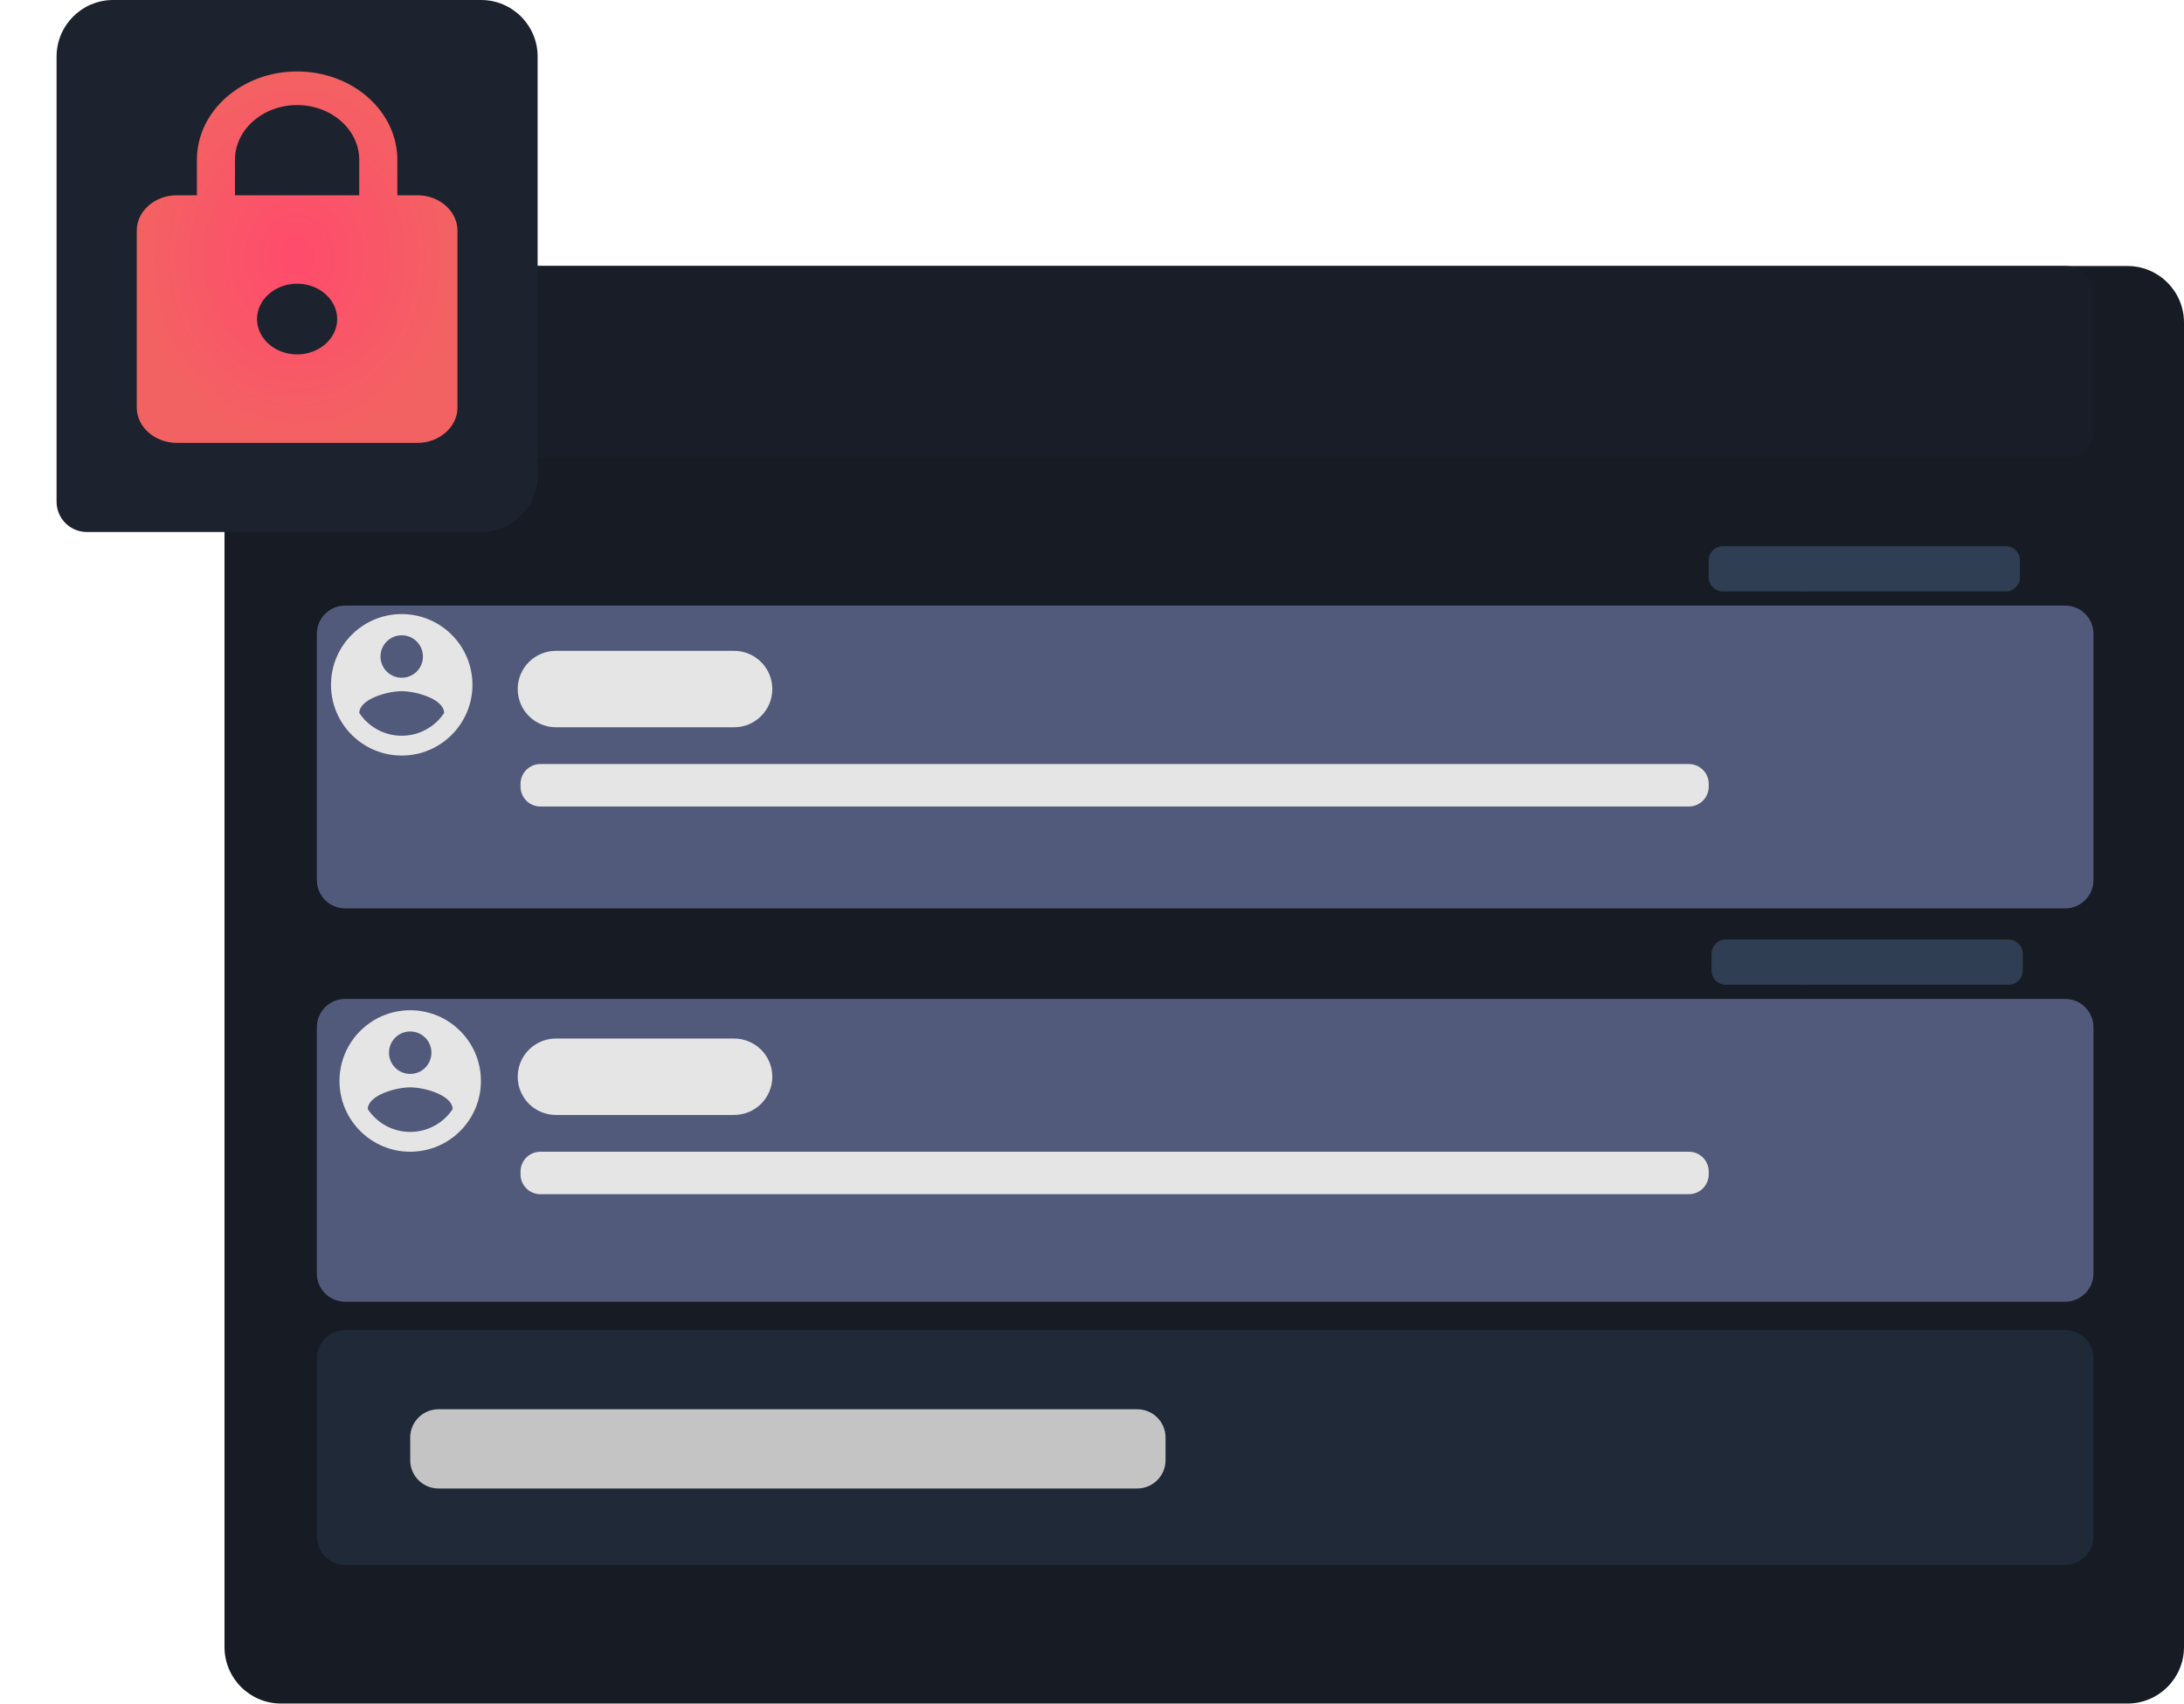
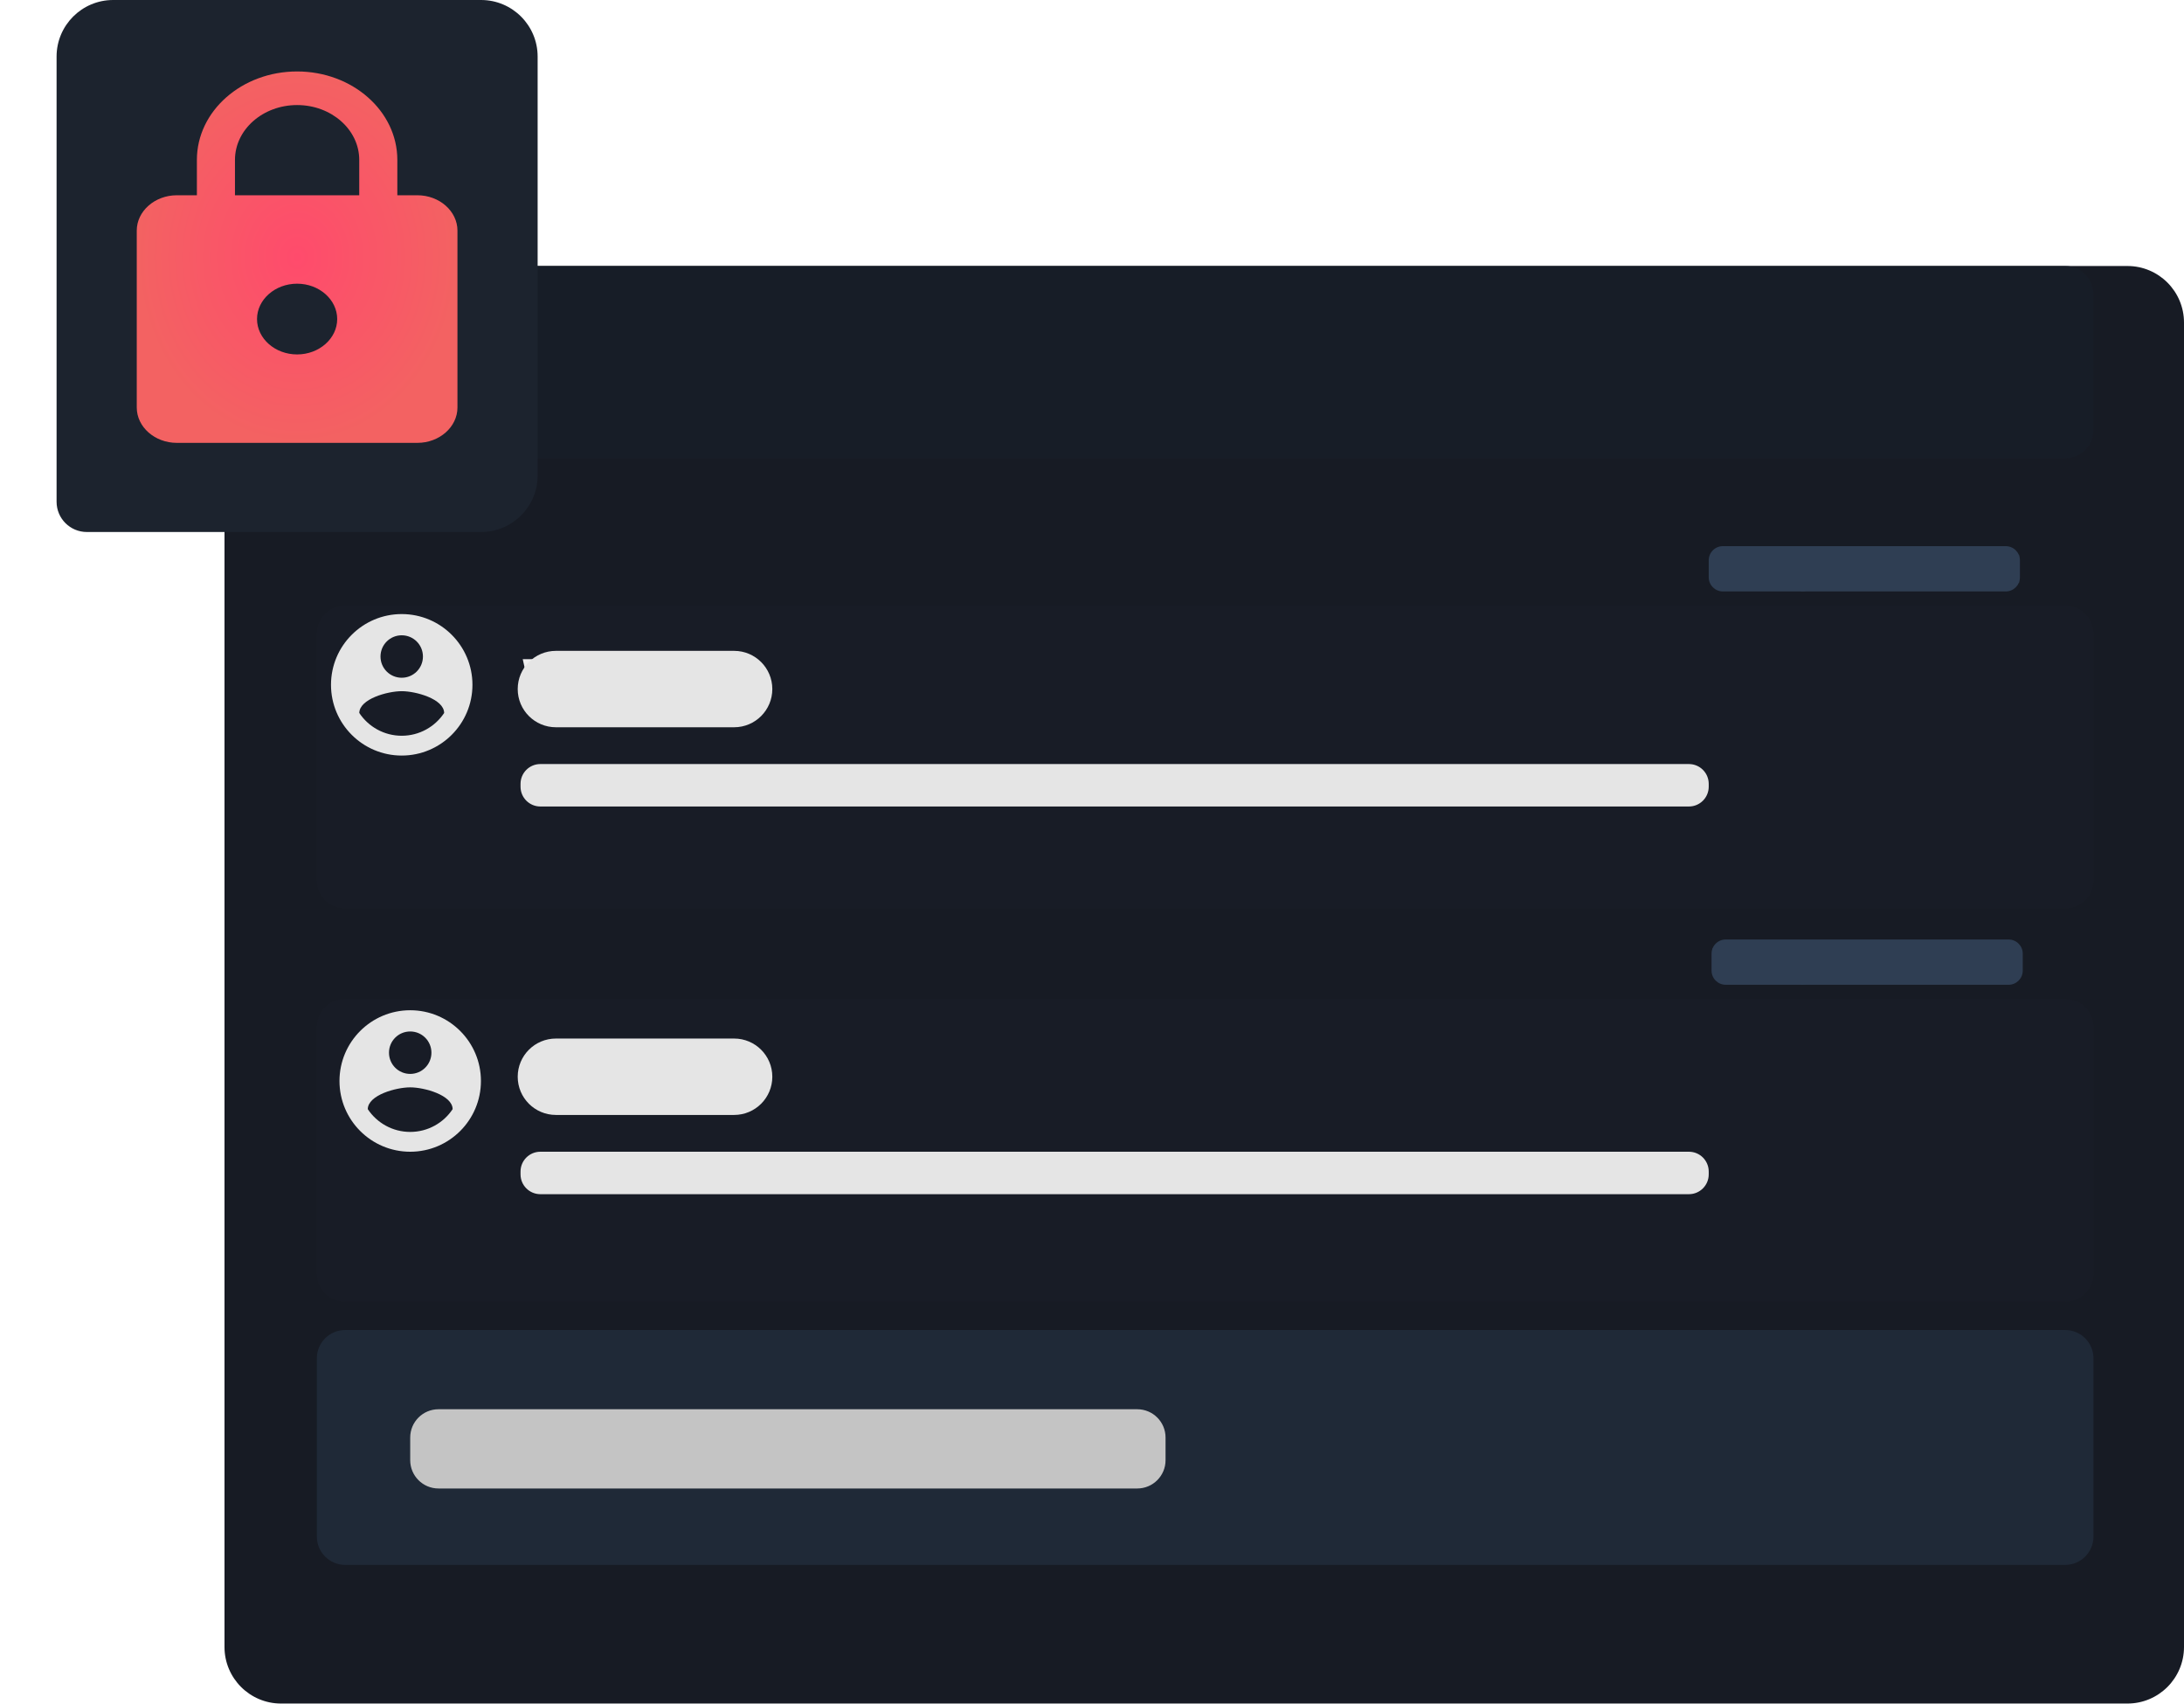
<svg xmlns="http://www.w3.org/2000/svg" width="772" height="602" viewBox="0 0 772 602" fill="none">
  <path d="M99.354 94H341.057H752C763.046 94 772 102.954 772 114V582C772 593.046 763.046 602 752 602H99.354C88.308 602 79.354 593.046 79.354 582V114C79.354 102.954 88.308 94 99.354 94Z" fill="#171B24" />
-   <path d="M112 104C112 98.477 116.477 94 122 94H730C735.523 94 740 98.477 740 104V152C740 157.523 735.523 162 730 162H122C116.477 162 112 157.523 112 152V104Z" fill="#181D27" fillOpacity="0.9" />
+   <path d="M112 104C112 98.477 116.477 94 122 94H730C735.523 94 740 98.477 740 104V152C740 157.523 735.523 162 730 162H122C116.477 162 112 157.523 112 152V104Z" fill="#181D27" fill-opacity="0.9" />
  <rect x="112" y="470" width="628" height="83" rx="10" fill="#1F2937" />
  <path d="M199.18 245.078L201.477 232.938H204.98L201.195 250H197.656L194.879 238.586L192.102 250H188.562L184.777 232.938H188.281L190.59 245.055L193.402 232.938H196.379L199.18 245.078ZM214.027 248.711C213.191 249.727 212.035 250.234 210.559 250.234C209.199 250.234 208.16 249.844 207.441 249.062C206.73 248.281 206.367 247.137 206.352 245.629V237.32H209.738V245.512C209.738 246.832 210.34 247.492 211.543 247.492C212.691 247.492 213.48 247.094 213.91 246.297V237.32H217.309V250H214.121L214.027 248.711ZM224.691 241.105L226.824 237.32H230.445L226.836 243.531L230.598 250H226.965L224.703 246.016L222.453 250H218.809L222.57 243.531L218.973 237.32H222.605L224.691 241.105ZM236.902 241.105L239.035 237.32H242.656L239.047 243.531L242.809 250H239.176L236.914 246.016L234.664 250H231.02L234.781 243.531L231.184 237.32H234.816L236.902 241.105ZM249.02 245.207L251.363 237.32H254.996L249.898 251.969L249.617 252.637C248.859 254.293 247.609 255.121 245.867 255.121C245.375 255.121 244.875 255.047 244.367 254.898V252.332L244.883 252.344C245.523 252.344 246 252.246 246.312 252.051C246.633 251.855 246.883 251.531 247.062 251.078L247.461 250.035L243.02 237.32H246.664L249.02 245.207Z" fill="#F3F3F3" />
  <path d="M613.459 197.708H610.41V206H608.359V197.708H605.352V196.047H613.459V197.708ZM612.775 202.233C612.775 201.5 612.917 200.846 613.199 200.271C613.482 199.697 613.887 199.253 614.416 198.938C614.949 198.624 615.567 198.467 616.269 198.467C617.267 198.467 618.08 198.772 618.709 199.383C619.342 199.993 619.696 200.823 619.769 201.871L619.782 202.377C619.782 203.512 619.465 204.423 618.832 205.111C618.199 205.795 617.349 206.137 616.282 206.137C615.216 206.137 614.364 205.795 613.726 205.111C613.092 204.428 612.775 203.498 612.775 202.322V202.233ZM614.751 202.377C614.751 203.079 614.883 203.617 615.147 203.99C615.412 204.359 615.79 204.544 616.282 204.544C616.761 204.544 617.134 204.362 617.403 203.997C617.672 203.628 617.807 203.04 617.807 202.233C617.807 201.545 617.672 201.012 617.403 200.634C617.134 200.256 616.756 200.066 616.269 200.066C615.785 200.066 615.412 200.256 615.147 200.634C614.883 201.007 614.751 201.589 614.751 202.377ZM620.691 202.247C620.691 201.094 620.949 200.176 621.464 199.492C621.983 198.809 622.692 198.467 623.59 198.467C624.31 198.467 624.905 198.736 625.374 199.273V195.5H627.356V206H625.572L625.477 205.214C624.984 205.829 624.351 206.137 623.576 206.137C622.706 206.137 622.006 205.795 621.478 205.111C620.953 204.423 620.691 203.468 620.691 202.247ZM622.667 202.391C622.667 203.083 622.788 203.614 623.029 203.983C623.271 204.353 623.622 204.537 624.082 204.537C624.693 204.537 625.123 204.28 625.374 203.765V200.846C625.128 200.331 624.702 200.073 624.096 200.073C623.143 200.073 622.667 200.846 622.667 202.391ZM633.174 206C633.083 205.822 633.017 205.601 632.976 205.337C632.497 205.87 631.875 206.137 631.109 206.137C630.385 206.137 629.783 205.927 629.305 205.508C628.831 205.089 628.594 204.56 628.594 203.922C628.594 203.138 628.883 202.536 629.462 202.117C630.045 201.698 630.886 201.486 631.984 201.481H632.894V201.058C632.894 200.716 632.805 200.442 632.627 200.237C632.454 200.032 632.178 199.93 631.8 199.93C631.467 199.93 631.205 200.009 631.014 200.169C630.827 200.328 630.733 200.547 630.733 200.825H628.758C628.758 200.397 628.89 200 629.154 199.636C629.419 199.271 629.792 198.986 630.275 198.781C630.758 198.572 631.301 198.467 631.902 198.467C632.814 198.467 633.536 198.697 634.069 199.157C634.607 199.613 634.876 200.256 634.876 201.085V204.291C634.881 204.993 634.979 205.524 635.17 205.884V206H633.174ZM631.54 204.626C631.832 204.626 632.101 204.562 632.347 204.435C632.593 204.302 632.775 204.127 632.894 203.908V202.637H632.155C631.166 202.637 630.64 202.979 630.576 203.662L630.569 203.778C630.569 204.024 630.656 204.227 630.829 204.387C631.002 204.546 631.239 204.626 631.54 204.626ZM639.046 203.204L640.413 198.604H642.532L639.559 207.148L639.395 207.538C638.952 208.504 638.223 208.987 637.207 208.987C636.92 208.987 636.628 208.944 636.332 208.857V207.36L636.633 207.367C637.007 207.367 637.285 207.31 637.467 207.196C637.654 207.082 637.799 206.893 637.904 206.629L638.137 206.021L635.546 198.604H637.672L639.046 203.204ZM651.084 206C650.993 205.822 650.927 205.601 650.886 205.337C650.407 205.87 649.785 206.137 649.02 206.137C648.295 206.137 647.693 205.927 647.215 205.508C646.741 205.089 646.504 204.56 646.504 203.922C646.504 203.138 646.793 202.536 647.372 202.117C647.955 201.698 648.796 201.486 649.895 201.481H650.804V201.058C650.804 200.716 650.715 200.442 650.537 200.237C650.364 200.032 650.088 199.93 649.71 199.93C649.377 199.93 649.115 200.009 648.924 200.169C648.737 200.328 648.644 200.547 648.644 200.825H646.668C646.668 200.397 646.8 200 647.064 199.636C647.329 199.271 647.702 198.986 648.186 198.781C648.669 198.572 649.211 198.467 649.812 198.467C650.724 198.467 651.446 198.697 651.979 199.157C652.517 199.613 652.786 200.256 652.786 201.085V204.291C652.791 204.993 652.889 205.524 653.08 205.884V206H651.084ZM649.45 204.626C649.742 204.626 650.011 204.562 650.257 204.435C650.503 204.302 650.685 204.127 650.804 203.908V202.637H650.065C649.076 202.637 648.55 202.979 648.486 203.662L648.479 203.778C648.479 204.024 648.566 204.227 648.739 204.387C648.912 204.546 649.149 204.626 649.45 204.626ZM656.669 196.785V198.604H657.934V200.053H656.669V203.744C656.669 204.018 656.721 204.214 656.826 204.332C656.931 204.451 657.132 204.51 657.428 204.51C657.646 204.51 657.84 204.494 658.009 204.462V205.959C657.621 206.077 657.223 206.137 656.812 206.137C655.427 206.137 654.721 205.437 654.693 204.038V200.053H653.613V198.604H654.693V196.785H656.669ZM667.237 206H665.262V198.385L662.903 199.116V197.51L667.025 196.033H667.237V206ZM670.655 205.029C670.655 204.715 670.76 204.46 670.97 204.264C671.184 204.068 671.451 203.97 671.77 203.97C672.093 203.97 672.36 204.068 672.569 204.264C672.784 204.46 672.891 204.715 672.891 205.029C672.891 205.339 672.786 205.592 672.576 205.788C672.367 205.979 672.098 206.075 671.77 206.075C671.446 206.075 671.179 205.979 670.97 205.788C670.76 205.592 670.655 205.339 670.655 205.029ZM670.655 199.431C670.655 199.116 670.76 198.861 670.97 198.665C671.184 198.469 671.451 198.371 671.77 198.371C672.093 198.371 672.36 198.469 672.569 198.665C672.784 198.861 672.891 199.116 672.891 199.431C672.891 199.741 672.786 199.993 672.576 200.189C672.367 200.381 672.098 200.477 671.77 200.477C671.446 200.477 671.179 200.381 670.97 200.189C670.76 199.993 670.655 199.741 670.655 199.431ZM679.228 206H677.252V198.385L674.894 199.116V197.51L679.016 196.033H679.228V206ZM688.955 198.692C688.955 199.175 688.834 199.604 688.593 199.978C688.351 200.351 688.019 200.65 687.595 200.873C688.078 201.105 688.461 201.427 688.743 201.837C689.026 202.243 689.167 202.721 689.167 203.272C689.167 204.157 688.866 204.856 688.265 205.371C687.663 205.882 686.845 206.137 685.811 206.137C684.776 206.137 683.956 205.879 683.35 205.364C682.743 204.849 682.44 204.152 682.44 203.272C682.44 202.721 682.582 202.24 682.864 201.83C683.147 201.42 683.527 201.101 684.006 200.873C683.582 200.65 683.249 200.351 683.008 199.978C682.771 199.604 682.652 199.175 682.652 198.692C682.652 197.845 682.935 197.17 683.5 196.669C684.065 196.163 684.833 195.91 685.804 195.91C686.77 195.91 687.535 196.161 688.101 196.662C688.67 197.159 688.955 197.836 688.955 198.692ZM687.185 203.129C687.185 202.696 687.059 202.35 686.809 202.09C686.558 201.83 686.221 201.7 685.797 201.7C685.378 201.7 685.043 201.83 684.792 202.09C684.541 202.345 684.416 202.691 684.416 203.129C684.416 203.553 684.539 203.895 684.785 204.154C685.031 204.414 685.373 204.544 685.811 204.544C686.239 204.544 686.574 204.419 686.815 204.168C687.062 203.917 687.185 203.571 687.185 203.129ZM686.979 198.788C686.979 198.401 686.877 198.091 686.672 197.858C686.467 197.621 686.177 197.503 685.804 197.503C685.435 197.503 685.147 197.617 684.942 197.845C684.737 198.073 684.635 198.387 684.635 198.788C684.635 199.185 684.737 199.504 684.942 199.745C685.147 199.987 685.437 200.107 685.811 200.107C686.184 200.107 686.471 199.987 686.672 199.745C686.877 199.504 686.979 199.185 686.979 198.788ZM696.256 202.493V206H694.205V196.047H698.088C698.835 196.047 699.492 196.184 700.057 196.457C700.626 196.73 701.064 197.12 701.369 197.626C701.674 198.127 701.827 198.699 701.827 199.342C701.827 200.317 701.492 201.087 700.822 201.652C700.157 202.213 699.234 202.493 698.054 202.493H696.256ZM696.256 200.832H698.088C698.63 200.832 699.043 200.704 699.325 200.449C699.612 200.194 699.756 199.829 699.756 199.355C699.756 198.868 699.612 198.474 699.325 198.173C699.038 197.872 698.642 197.717 698.136 197.708H696.256V200.832ZM705.922 196.047L708.479 203.266L711.021 196.047H713.715V206H711.657V203.279L711.862 198.583L709.176 206H707.768L705.088 198.59L705.293 203.279V206H703.242V196.047H705.922Z" fill="#303A49" />
-   <rect x="112" y="214" width="628" height="107" rx="10" fill="#515A7A" fillOpacity="0.03" />
+   <rect x="112" y="214" width="628" height="107" rx="10" fill="#515A7A" fill-opacity="0.03" />
  <path d="M199.285 383.316C199.152 385.152 198.473 386.598 197.246 387.652C196.027 388.707 194.418 389.234 192.418 389.234C190.23 389.234 188.508 388.5 187.25 387.031C186 385.555 185.375 383.531 185.375 380.961V379.918C185.375 378.277 185.664 376.832 186.242 375.582C186.82 374.332 187.645 373.375 188.715 372.711C189.793 372.039 191.043 371.703 192.465 371.703C194.434 371.703 196.02 372.23 197.223 373.285C198.426 374.34 199.121 375.82 199.309 377.727H195.793C195.707 376.625 195.398 375.828 194.867 375.336C194.344 374.836 193.543 374.586 192.465 374.586C191.293 374.586 190.414 375.008 189.828 375.852C189.25 376.688 188.953 377.988 188.938 379.754V381.043C188.938 382.887 189.215 384.234 189.77 385.086C190.332 385.938 191.215 386.363 192.418 386.363C193.504 386.363 194.312 386.117 194.844 385.625C195.383 385.125 195.691 384.355 195.77 383.316H199.285ZM206.199 380.105L208.332 376.32H211.953L208.344 382.531L212.105 389H208.473L206.211 385.016L203.961 389H200.316L204.078 382.531L200.48 376.32H204.113L206.199 380.105ZM217.156 389H213.758V371H217.156V389ZM224.703 384.863L227.059 376.32H230.598L226.32 389H223.086L218.809 376.32H222.348L224.703 384.863ZM239.258 389C239.102 388.695 238.988 388.316 238.918 387.863C238.098 388.777 237.031 389.234 235.719 389.234C234.477 389.234 233.445 388.875 232.625 388.156C231.812 387.438 231.406 386.531 231.406 385.438C231.406 384.094 231.902 383.062 232.895 382.344C233.895 381.625 235.336 381.262 237.219 381.254H238.777V380.527C238.777 379.941 238.625 379.473 238.32 379.121C238.023 378.77 237.551 378.594 236.902 378.594C236.332 378.594 235.883 378.73 235.555 379.004C235.234 379.277 235.074 379.652 235.074 380.129H231.688C231.688 379.395 231.914 378.715 232.367 378.09C232.82 377.465 233.461 376.977 234.289 376.625C235.117 376.266 236.047 376.086 237.078 376.086C238.641 376.086 239.879 376.48 240.793 377.27C241.715 378.051 242.176 379.152 242.176 380.574V386.07C242.184 387.273 242.352 388.184 242.68 388.801V389H239.258ZM236.457 386.645C236.957 386.645 237.418 386.535 237.84 386.316C238.262 386.09 238.574 385.789 238.777 385.414V383.234H237.512C235.816 383.234 234.914 383.82 234.805 384.992L234.793 385.191C234.793 385.613 234.941 385.961 235.238 386.234C235.535 386.508 235.941 386.645 236.457 386.645ZM247.895 376.32L248 377.785C248.906 376.652 250.121 376.086 251.645 376.086C252.988 376.086 253.988 376.48 254.645 377.27C255.301 378.059 255.637 379.238 255.652 380.809V389H252.266V380.891C252.266 380.172 252.109 379.652 251.797 379.332C251.484 379.004 250.965 378.84 250.238 378.84C249.285 378.84 248.57 379.246 248.094 380.059V389H244.707V376.32H247.895Z" fill="#F3F3F3" />
  <path d="M613.459 336.708H610.41V345H608.359V336.708H605.352V335.047H613.459V336.708ZM612.775 341.233C612.775 340.5 612.917 339.846 613.199 339.271C613.482 338.697 613.887 338.253 614.416 337.938C614.949 337.624 615.567 337.467 616.269 337.467C617.267 337.467 618.08 337.772 618.709 338.383C619.342 338.993 619.696 339.823 619.769 340.871L619.782 341.377C619.782 342.512 619.465 343.423 618.832 344.111C618.199 344.795 617.349 345.137 616.282 345.137C615.216 345.137 614.364 344.795 613.726 344.111C613.092 343.428 612.775 342.498 612.775 341.322V341.233ZM614.751 341.377C614.751 342.079 614.883 342.617 615.147 342.99C615.412 343.359 615.79 343.544 616.282 343.544C616.761 343.544 617.134 343.362 617.403 342.997C617.672 342.628 617.807 342.04 617.807 341.233C617.807 340.545 617.672 340.012 617.403 339.634C617.134 339.256 616.756 339.066 616.269 339.066C615.785 339.066 615.412 339.256 615.147 339.634C614.883 340.007 614.751 340.589 614.751 341.377ZM620.691 341.247C620.691 340.094 620.949 339.176 621.464 338.492C621.983 337.809 622.692 337.467 623.59 337.467C624.31 337.467 624.905 337.736 625.374 338.273V334.5H627.356V345H625.572L625.477 344.214C624.984 344.829 624.351 345.137 623.576 345.137C622.706 345.137 622.006 344.795 621.478 344.111C620.953 343.423 620.691 342.468 620.691 341.247ZM622.667 341.391C622.667 342.083 622.788 342.614 623.029 342.983C623.271 343.353 623.622 343.537 624.082 343.537C624.693 343.537 625.123 343.28 625.374 342.765V339.846C625.128 339.331 624.702 339.073 624.096 339.073C623.143 339.073 622.667 339.846 622.667 341.391ZM633.174 345C633.083 344.822 633.017 344.601 632.976 344.337C632.497 344.87 631.875 345.137 631.109 345.137C630.385 345.137 629.783 344.927 629.305 344.508C628.831 344.089 628.594 343.56 628.594 342.922C628.594 342.138 628.883 341.536 629.462 341.117C630.045 340.698 630.886 340.486 631.984 340.481H632.894V340.058C632.894 339.716 632.805 339.442 632.627 339.237C632.454 339.032 632.178 338.93 631.8 338.93C631.467 338.93 631.205 339.009 631.014 339.169C630.827 339.328 630.733 339.547 630.733 339.825H628.758C628.758 339.397 628.89 339 629.154 338.636C629.419 338.271 629.792 337.986 630.275 337.781C630.758 337.572 631.301 337.467 631.902 337.467C632.814 337.467 633.536 337.697 634.069 338.157C634.607 338.613 634.876 339.256 634.876 340.085V343.291C634.881 343.993 634.979 344.524 635.17 344.884V345H633.174ZM631.54 343.626C631.832 343.626 632.101 343.562 632.347 343.435C632.593 343.302 632.775 343.127 632.894 342.908V341.637H632.155C631.166 341.637 630.64 341.979 630.576 342.662L630.569 342.778C630.569 343.024 630.656 343.227 630.829 343.387C631.002 343.546 631.239 343.626 631.54 343.626ZM639.046 342.204L640.413 337.604H642.532L639.559 346.148L639.395 346.538C638.952 347.504 638.223 347.987 637.207 347.987C636.92 347.987 636.628 347.944 636.332 347.857V346.36L636.633 346.367C637.007 346.367 637.285 346.31 637.467 346.196C637.654 346.082 637.799 345.893 637.904 345.629L638.137 345.021L635.546 337.604H637.672L639.046 342.204ZM651.084 345C650.993 344.822 650.927 344.601 650.886 344.337C650.407 344.87 649.785 345.137 649.02 345.137C648.295 345.137 647.693 344.927 647.215 344.508C646.741 344.089 646.504 343.56 646.504 342.922C646.504 342.138 646.793 341.536 647.372 341.117C647.955 340.698 648.796 340.486 649.895 340.481H650.804V340.058C650.804 339.716 650.715 339.442 650.537 339.237C650.364 339.032 650.088 338.93 649.71 338.93C649.377 338.93 649.115 339.009 648.924 339.169C648.737 339.328 648.644 339.547 648.644 339.825H646.668C646.668 339.397 646.8 339 647.064 338.636C647.329 338.271 647.702 337.986 648.186 337.781C648.669 337.572 649.211 337.467 649.812 337.467C650.724 337.467 651.446 337.697 651.979 338.157C652.517 338.613 652.786 339.256 652.786 340.085V343.291C652.791 343.993 652.889 344.524 653.08 344.884V345H651.084ZM649.45 343.626C649.742 343.626 650.011 343.562 650.257 343.435C650.503 343.302 650.685 343.127 650.804 342.908V341.637H650.065C649.076 341.637 648.55 341.979 648.486 342.662L648.479 342.778C648.479 343.024 648.566 343.227 648.739 343.387C648.912 343.546 649.149 343.626 649.45 343.626ZM656.669 335.785V337.604H657.934V339.053H656.669V342.744C656.669 343.018 656.721 343.214 656.826 343.332C656.931 343.451 657.132 343.51 657.428 343.51C657.646 343.51 657.84 343.494 658.009 343.462V344.959C657.621 345.077 657.223 345.137 656.812 345.137C655.427 345.137 654.721 344.437 654.693 343.038V339.053H653.613V337.604H654.693V335.785H656.669ZM667.237 345H665.262V337.385L662.903 338.116V336.51L667.025 335.033H667.237V345ZM670.655 344.029C670.655 343.715 670.76 343.46 670.97 343.264C671.184 343.068 671.451 342.97 671.77 342.97C672.093 342.97 672.36 343.068 672.569 343.264C672.784 343.46 672.891 343.715 672.891 344.029C672.891 344.339 672.786 344.592 672.576 344.788C672.367 344.979 672.098 345.075 671.77 345.075C671.446 345.075 671.179 344.979 670.97 344.788C670.76 344.592 670.655 344.339 670.655 344.029ZM670.655 338.431C670.655 338.116 670.76 337.861 670.97 337.665C671.184 337.469 671.451 337.371 671.77 337.371C672.093 337.371 672.36 337.469 672.569 337.665C672.784 337.861 672.891 338.116 672.891 338.431C672.891 338.741 672.786 338.993 672.576 339.189C672.367 339.381 672.098 339.477 671.77 339.477C671.446 339.477 671.179 339.381 670.97 339.189C670.76 338.993 670.655 338.741 670.655 338.431ZM681.251 345H674.429V343.646L677.648 340.215C678.09 339.732 678.416 339.31 678.626 338.95C678.84 338.59 678.947 338.248 678.947 337.925C678.947 337.483 678.836 337.136 678.612 336.886C678.389 336.631 678.07 336.503 677.655 336.503C677.209 336.503 676.855 336.658 676.596 336.968C676.34 337.273 676.213 337.676 676.213 338.178H674.23C674.23 337.572 674.374 337.018 674.661 336.517C674.953 336.015 675.363 335.623 675.892 335.341C676.42 335.054 677.02 334.91 677.689 334.91C678.715 334.91 679.51 335.156 680.075 335.648C680.645 336.141 680.93 336.836 680.93 337.733C680.93 338.226 680.802 338.727 680.547 339.237C680.292 339.748 679.854 340.342 679.234 341.021L676.972 343.407H681.251V345ZM687.267 345H685.291V337.385L682.933 338.116V336.51L687.055 335.033H687.267V345ZM696.256 341.493V345H694.205V335.047H698.088C698.835 335.047 699.492 335.184 700.057 335.457C700.626 335.73 701.064 336.12 701.369 336.626C701.674 337.127 701.827 337.699 701.827 338.342C701.827 339.317 701.492 340.087 700.822 340.652C700.157 341.213 699.234 341.493 698.054 341.493H696.256ZM696.256 339.832H698.088C698.63 339.832 699.043 339.704 699.325 339.449C699.612 339.194 699.756 338.829 699.756 338.355C699.756 337.868 699.612 337.474 699.325 337.173C699.038 336.872 698.642 336.717 698.136 336.708H696.256V339.832ZM705.922 335.047L708.479 342.266L711.021 335.047H713.715V345H711.657V342.279L711.862 337.583L709.176 345H707.768L705.088 337.59L705.293 342.279V345H703.242V335.047H705.922Z" fill="#303A49" />
-   <rect x="112" y="353" width="628" height="107" rx="10" fill="#515A7A" fillOpacity="0.03" />
+   <rect x="112" y="353" width="628" height="107" rx="10" fill="#515A7A" fill-opacity="0.03" />
  <path d="M145 357C131.2 357 120 368.2 120 382C120 395.8 131.2 407 145 407C158.8 407 170 395.8 170 382C170 368.2 158.8 357 145 357ZM145 364.5C149.15 364.5 152.5 367.85 152.5 372C152.5 376.15 149.15 379.5 145 379.5C140.85 379.5 137.5 376.15 137.5 372C137.5 367.85 140.85 364.5 145 364.5ZM145 400C138.75 400 133.225 396.8 130 391.95C130.075 386.975 140 384.25 145 384.25C149.975 384.25 159.925 386.975 160 391.95C156.775 396.8 151.25 400 145 400Z" fill="#E5E5E5" />
  <path d="M142 217C128.2 217 117 228.2 117 242C117 255.8 128.2 267 142 267C155.8 267 167 255.8 167 242C167 228.2 155.8 217 142 217ZM142 224.5C146.15 224.5 149.5 227.85 149.5 232C149.5 236.15 146.15 239.5 142 239.5C137.85 239.5 134.5 236.15 134.5 232C134.5 227.85 137.85 224.5 142 224.5ZM142 260C135.75 260 130.225 256.8 127 251.95C127.075 246.975 137 244.25 142 244.25C146.975 244.25 156.925 246.975 157 251.95C153.775 256.8 148.25 260 142 260Z" fill="#E5E5E5" />
  <rect x="184" y="407" width="420" height="15" rx="7" fill="#E5E5E5" />
  <rect x="184" y="270" width="420" height="15" rx="7" fill="#E5E5E5" />
  <rect x="183" y="230" width="90" height="27" rx="13.5" fill="#E5E5E5" />
  <rect x="183" y="367" width="90" height="27" rx="13.5" fill="#E5E5E5" />
  <rect x="604" y="193" width="110" height="16" rx="5" fill="#2F3E53" />
  <rect x="605" y="332" width="110" height="16" rx="5" fill="#2F3E53" />
  <rect x="145" y="498" width="267" height="28" rx="10" fill="#C4C4C4" />
  <path d="M30.702 188H90.753H170.044C181.09 188 190.044 179.046 190.044 168V20C190.044 8.954 181.09 0 170.044 0H40C28.954 0 20 8.954 20 20V177.298C20 183.209 24.791 188 30.702 188Z" fill="#1C232E" />
  <path d="M147.533 69H140.448V56.5C140.448 39.25 124.577 25.25 105.022 25.25C85.467 25.25 69.596 39.25 69.596 56.5V69H62.511C54.717 69 48.341 74.625 48.341 81.5V144C48.341 150.875 54.717 156.5 62.511 156.5H147.533C155.327 156.5 161.703 150.875 161.703 144V81.5C161.703 74.625 155.327 69 147.533 69ZM105.022 125.25C97.228 125.25 90.852 119.625 90.852 112.75C90.852 105.875 97.228 100.25 105.022 100.25C112.816 100.25 119.192 105.875 119.192 112.75C119.192 119.625 112.816 125.25 105.022 125.25ZM126.986 69H83.058V56.5C83.058 45.812 92.906 37.125 105.022 37.125C117.138 37.125 126.986 45.812 126.986 56.5V69Z" fill="url(#paint0_radial)" />
  <defs>
    <radialGradient id="paint0_radial" cx="0" cy="0" r="1" gradientUnits="userSpaceOnUse" gradientTransform="translate(105.022 90.875) rotate(90) scale(65.625 56.6813)">
      <stop stop-color="#FF4B6C" />
      <stop offset="1" stop-color="#F36262" />
    </radialGradient>
  </defs>
</svg>
